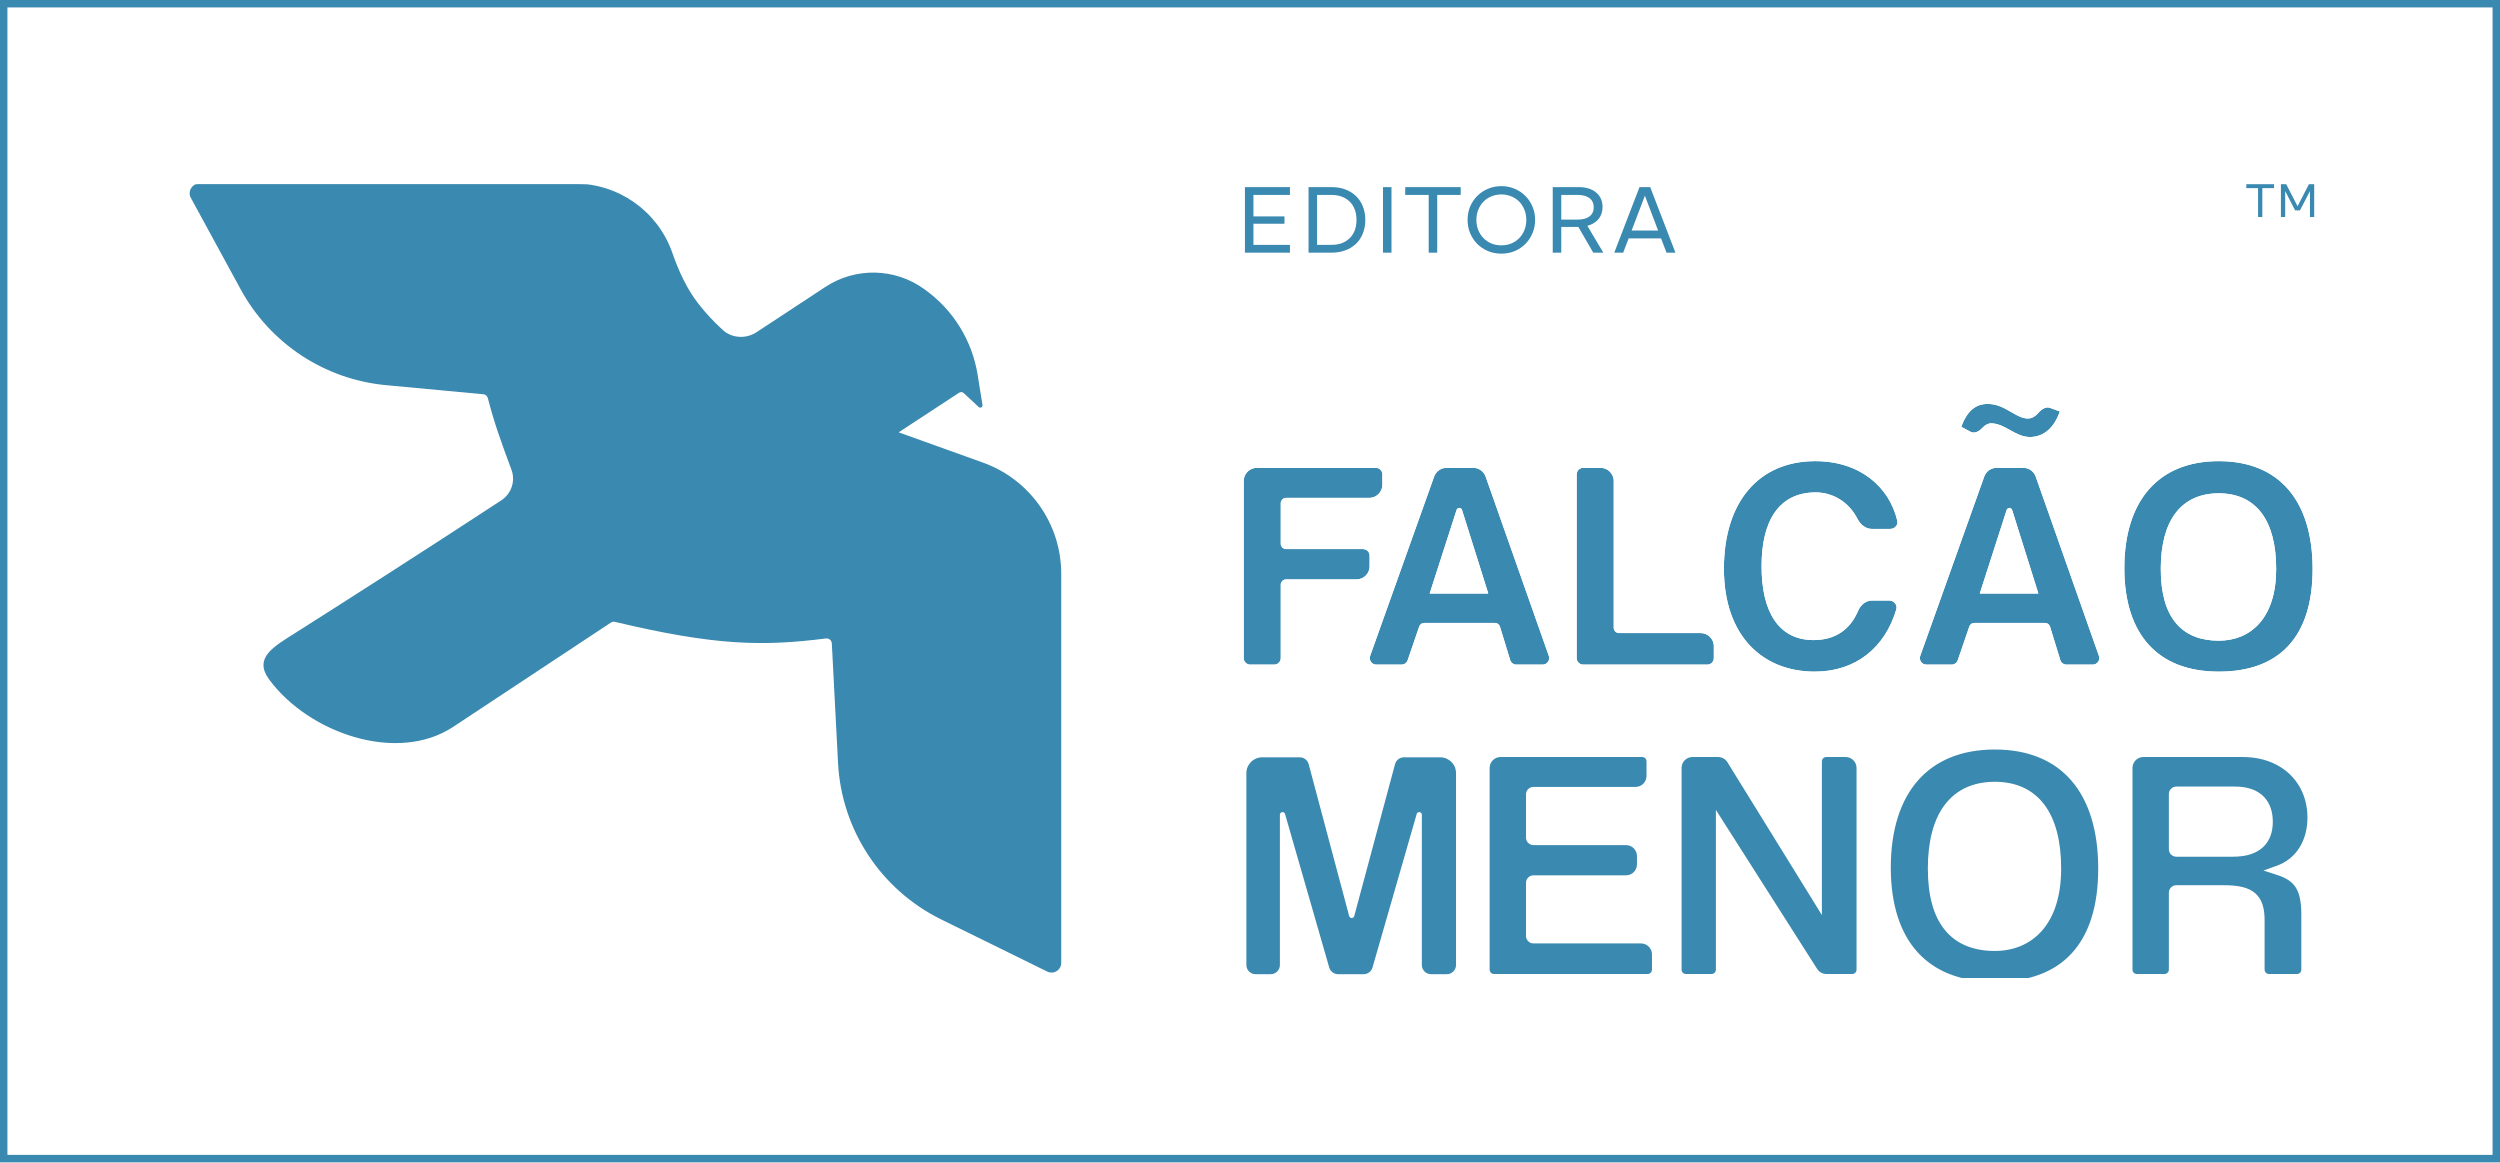
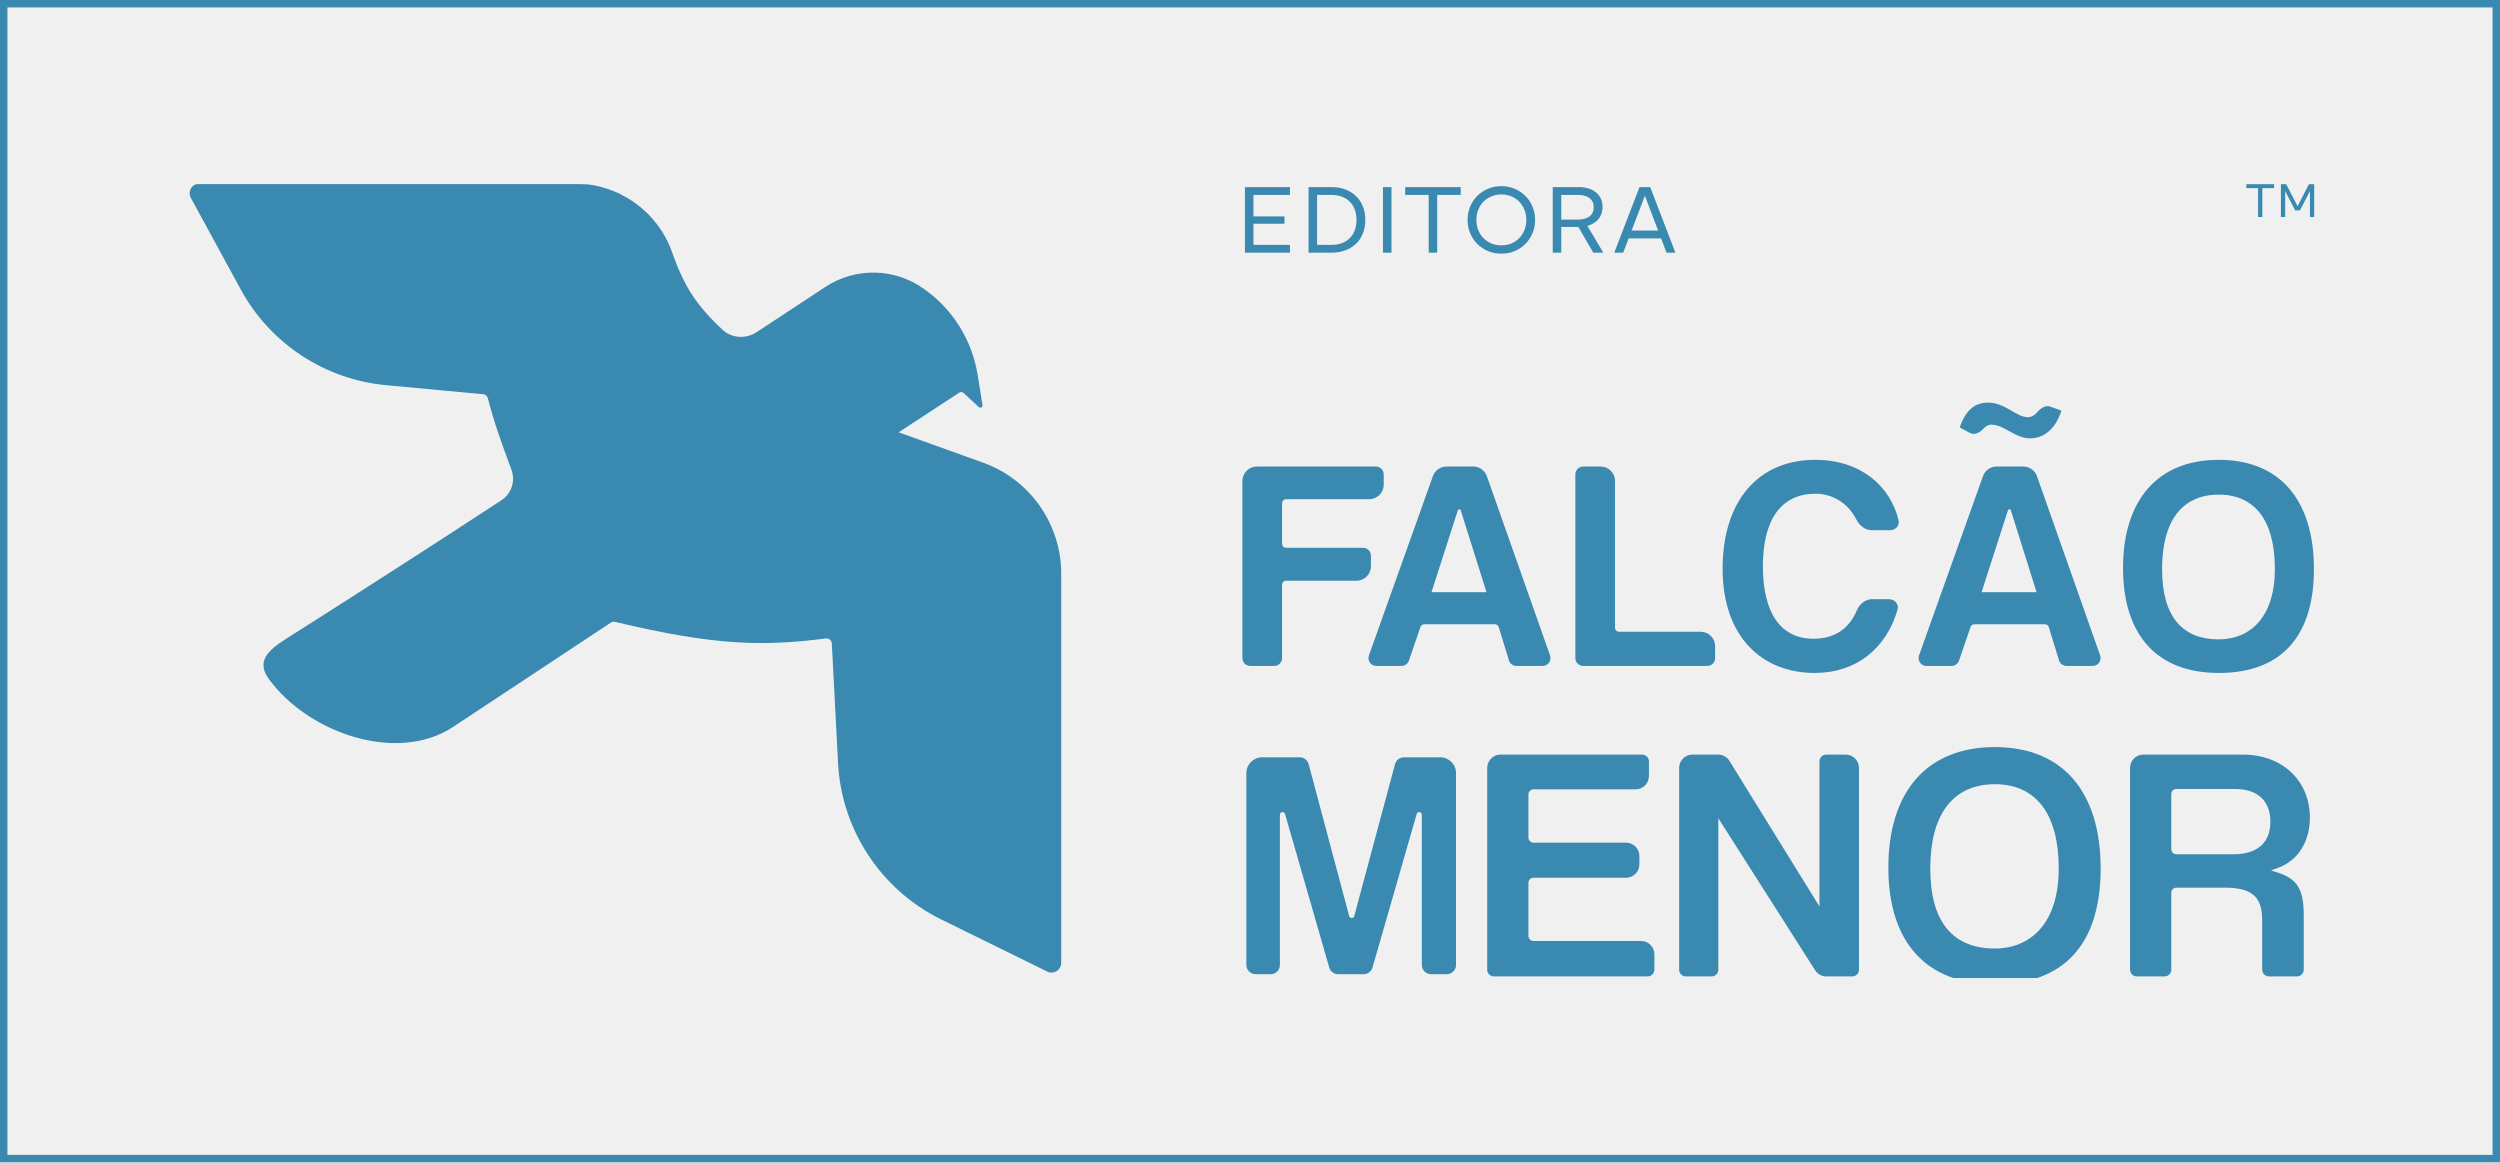
<svg xmlns="http://www.w3.org/2000/svg" width="1682" height="782" viewBox="0 0 1682 782" fill="none">
-   <rect x="2.5" y="2.5" width="1677" height="777" fill="white" />
+   <rect x="2.5" y="2.5" width="1677" height="777" fill=" " />
  <rect x="2.5" y="2.5" width="1677" height="777" stroke="#3A89B0" stroke-width="5" />
  <g clip-path="url(#clip0_2010_3)">
-     <rect width="1434" height="534" transform="translate(124 124)" fill="white" />
+     <rect width="1434" height="534" transform="translate(124 124)" fill=" " />
    <path d="M128.832 132.87C126.654 128.872 129.548 124 134.101 124H386.723C415.958 124 442.019 142.423 451.771 169.983L452.131 171C456.362 182.959 461.664 194.624 469.466 204.625C474.374 210.915 479.434 216.368 485.824 222.272C492.287 228.244 502.025 228.696 509.378 223.86L555.642 193.436C575.731 180.226 601.888 180.779 621.4 194.828L622.184 195.392C640.951 208.905 653.566 229.333 657.243 252.165L660.538 272.631C660.689 273.57 659.567 274.17 658.87 273.522L648.721 264.098C647.71 263.159 646.189 263.031 645.036 263.787L603.5 291L661.199 311.719C692.574 322.986 713.5 352.734 713.5 386.071V647.863C713.5 652.306 708.839 655.208 704.852 653.247L633.442 618.13C593.104 598.293 566.661 558.18 564.329 513.29L560.149 432.831C560.028 430.498 557.94 428.767 555.622 429.061C513.256 434.437 481.258 433.961 413.888 417.91C412.81 417.653 411.65 417.847 410.726 418.459L304.622 488.612C267.277 513.304 208.109 492.909 181.52 456.89C171.072 442.736 184.32 435.547 199.176 426.125C229.998 406.579 282.863 372.854 337.575 337.038C344.563 332.463 347.47 323.665 344.572 315.831C337.631 297.069 333.288 285.395 328.703 267.744C328.277 266.104 326.872 264.895 325.185 264.737L259.773 258.636C218.66 254.8 182.152 230.751 162.399 194.49L128.832 132.87Z" fill="#3A89B0" stroke="#3A89B0" />
-     <path d="M1342.13 502.636C1365.18 502.636 1382.89 510.247 1394.87 524.12C1406.88 538.029 1413.31 558.444 1413.31 584.38C1413.31 610.316 1406.88 629.727 1394.91 642.646C1382.96 655.544 1365.24 662.22 1342.13 662.22C1319.04 662.22 1301.21 655.157 1289.13 641.964C1277.03 628.749 1270.49 609.155 1270.49 583.691C1270.49 558.111 1277.03 537.869 1289.15 524.043C1301.25 510.248 1319.08 502.636 1342.13 502.636ZM1009.56 507.689H1104.85C1107.37 507.689 1109.41 509.728 1109.41 512.243V522.087C1109.41 527.044 1105.39 531.062 1100.43 531.062H1031.73C1029.85 531.062 1028.32 532.587 1028.32 534.467V563.547C1028.32 565.427 1029.85 566.951 1031.73 566.951H1094C1098.96 566.951 1102.98 570.97 1102.98 575.928V581.578C1102.98 586.535 1098.96 590.554 1094 590.554H1031.73C1029.85 590.554 1028.32 592.079 1028.32 593.959V629.7C1028.32 631.58 1029.85 633.104 1031.73 633.104H1104.11C1109.06 633.105 1113.08 637.123 1113.08 642.08V652.383C1113.08 654.898 1111.04 656.937 1108.53 656.937H1005.14C1002.63 656.937 1000.59 654.898 1000.59 652.383V516.665C1000.59 511.708 1004.61 507.689 1009.56 507.689ZM1138.7 507.689H1155.94C1159.05 507.689 1161.94 509.3 1163.58 511.945L1221.11 604.995L1224.13 609.892V512.243C1224.14 509.728 1226.17 507.69 1228.69 507.689H1241.75C1246.7 507.689 1250.72 511.708 1250.72 516.665V652.383C1250.72 654.898 1248.68 656.936 1246.17 656.937H1228.78C1225.71 656.937 1222.86 655.37 1221.21 652.782L1159.1 555.249L1156.09 550.513V652.383C1156.09 654.898 1154.05 656.937 1151.53 656.937H1134.28C1131.77 656.937 1129.73 654.898 1129.73 652.383V516.665C1129.73 511.708 1133.75 507.69 1138.7 507.689ZM1442.08 507.689H1508.87C1522.63 507.689 1533.92 512.269 1541.76 519.809C1549.6 527.347 1554.09 537.937 1554.09 550.155C1554.09 565.922 1546.36 578.986 1532.44 583.989L1527.92 585.613L1532.49 587.086C1539.06 589.202 1543.31 592.013 1545.99 596.251C1548.7 600.542 1549.96 606.543 1549.96 615.39V652.383C1549.96 654.898 1547.92 656.936 1545.41 656.937H1526.55C1524.03 656.937 1521.99 654.898 1521.99 652.383V619.295C1521.99 611.809 1520.6 606.09 1516.39 602.339C1512.24 598.641 1505.73 597.215 1496.47 597.215H1464.24C1462.36 597.215 1460.84 598.74 1460.84 600.62V652.383C1460.84 654.898 1458.8 656.936 1456.28 656.937H1437.65C1435.14 656.936 1433.1 654.898 1433.1 652.383V516.665C1433.1 511.708 1437.12 507.689 1442.08 507.689ZM1342.13 527.617C1328.27 527.617 1317.3 532.56 1309.85 542.3C1302.46 551.97 1298.69 566.159 1298.69 584.38C1298.69 602.606 1302.57 616.085 1310.07 625.025C1317.61 634.019 1328.58 638.158 1342.13 638.158C1354.01 638.158 1364.83 633.986 1372.65 625.052C1380.45 616.139 1385.11 602.675 1385.11 584.38C1385.11 566.164 1381.4 551.976 1374.1 542.307C1366.74 532.564 1355.88 527.617 1342.13 527.617ZM1464.24 530.833C1462.36 530.833 1460.84 532.357 1460.84 534.237V571.356C1460.84 573.237 1462.36 574.761 1464.24 574.761H1502.44C1511.19 574.761 1517.52 572.572 1521.66 568.591C1525.81 564.6 1527.51 559.059 1527.51 552.912C1527.51 546.66 1525.82 541.076 1521.83 537.059C1517.85 533.037 1511.8 530.833 1503.59 530.833H1464.24Z" fill="#3A89B0" stroke="white" stroke-width="3.272" />
+     <path d="M1342.13 502.636C1365.18 502.636 1382.89 510.247 1394.87 524.12C1406.88 538.029 1413.31 558.444 1413.31 584.38C1413.31 610.316 1406.88 629.727 1394.91 642.646C1382.96 655.544 1365.24 662.22 1342.13 662.22C1319.04 662.22 1301.21 655.157 1289.13 641.964C1277.03 628.749 1270.49 609.155 1270.49 583.691C1270.49 558.111 1277.03 537.869 1289.15 524.043C1301.25 510.248 1319.08 502.636 1342.13 502.636ZM1009.56 507.689H1104.85C1107.37 507.689 1109.41 509.728 1109.41 512.243V522.087C1109.41 527.044 1105.39 531.062 1100.43 531.062H1031.73C1029.85 531.062 1028.32 532.587 1028.32 534.467V563.547C1028.32 565.427 1029.85 566.951 1031.73 566.951H1094C1098.96 566.951 1102.98 570.97 1102.98 575.928V581.578C1102.98 586.535 1098.96 590.554 1094 590.554H1031.73C1029.85 590.554 1028.32 592.079 1028.32 593.959V629.7C1028.32 631.58 1029.85 633.104 1031.73 633.104H1104.11C1109.06 633.105 1113.08 637.123 1113.08 642.08V652.383C1113.08 654.898 1111.04 656.937 1108.53 656.937H1005.14C1002.63 656.937 1000.59 654.898 1000.59 652.383V516.665C1000.59 511.708 1004.61 507.689 1009.56 507.689ZM1138.7 507.689H1155.94C1159.05 507.689 1161.94 509.3 1163.58 511.945L1221.11 604.995L1224.13 609.892V512.243C1224.14 509.728 1226.17 507.69 1228.69 507.689H1241.75C1246.7 507.689 1250.72 511.708 1250.72 516.665V652.383C1250.72 654.898 1248.68 656.936 1246.17 656.937H1228.78C1225.71 656.937 1222.86 655.37 1221.21 652.782L1159.1 555.249L1156.09 550.513V652.383C1156.09 654.898 1154.05 656.937 1151.53 656.937H1134.28C1131.77 656.937 1129.73 654.898 1129.73 652.383V516.665C1129.73 511.708 1133.75 507.69 1138.7 507.689ZM1442.08 507.689H1508.87C1522.63 507.689 1533.92 512.269 1541.76 519.809C1549.6 527.347 1554.09 537.937 1554.09 550.155C1554.09 565.922 1546.36 578.986 1532.44 583.989L1527.92 585.613L1532.49 587.086C1539.06 589.202 1543.31 592.013 1545.99 596.251C1548.7 600.542 1549.96 606.543 1549.96 615.39V652.383C1549.96 654.898 1547.92 656.936 1545.41 656.937H1526.55C1524.03 656.937 1521.99 654.898 1521.99 652.383V619.295C1521.99 611.809 1520.6 606.09 1516.39 602.339C1512.24 598.641 1505.73 597.215 1496.47 597.215H1464.24C1462.36 597.215 1460.84 598.74 1460.84 600.62V652.383C1460.84 654.898 1458.8 656.936 1456.28 656.937H1437.65C1435.14 656.936 1433.1 654.898 1433.1 652.383V516.665C1433.1 511.708 1437.12 507.689 1442.08 507.689ZM1342.13 527.617C1328.27 527.617 1317.3 532.56 1309.85 542.3C1302.46 551.97 1298.69 566.159 1298.69 584.38C1298.69 602.606 1302.57 616.085 1310.07 625.025C1317.61 634.019 1328.58 638.158 1342.13 638.158C1354.01 638.158 1364.83 633.986 1372.65 625.052C1380.45 616.139 1385.11 602.675 1385.11 584.38C1385.11 566.164 1381.4 551.976 1374.1 542.307C1366.74 532.564 1355.88 527.617 1342.13 527.617ZM1464.24 530.833C1462.36 530.833 1460.84 532.357 1460.84 534.237V571.356C1460.84 573.237 1462.36 574.761 1464.24 574.761H1502.44C1511.19 574.761 1517.52 572.572 1521.66 568.591C1525.81 564.6 1527.51 559.059 1527.51 552.912C1527.51 546.66 1525.82 541.076 1521.83 537.059C1517.85 533.037 1511.8 530.833 1503.59 530.833H1464.24Z" fill="#3A89B0" stroke=" " stroke-width="3.272" />
    <path d="M874.483 509.521C877.288 509.521 879.742 511.406 880.464 514.116L907.719 616.328C908.186 618.077 910.667 618.079 911.136 616.33L938.584 514.106C939.31 511.401 941.762 509.521 944.563 509.521H968.998C974.859 509.521 979.61 514.272 979.61 520.133V649.244C979.61 652.663 976.838 655.434 973.42 655.434H962.808C959.389 655.434 956.617 652.663 956.617 649.244V548.148C956.617 546.099 953.716 545.689 953.149 547.658L923.418 650.956C922.655 653.608 920.228 655.434 917.469 655.434H900.259C897.5 655.434 895.073 653.608 894.31 650.956L864.579 547.658C864.012 545.689 861.11 546.099 861.11 548.148V649.244C861.11 652.663 858.339 655.434 854.92 655.434H844.75C841.332 655.434 838.56 652.663 838.56 649.244V520.133C838.56 514.272 843.311 509.521 849.172 509.521H874.483Z" fill="#3A89B0" />
    <path d="M1221.35 309.374C1251.7 309.374 1271.85 326.872 1277.36 350.144C1278.17 353.569 1275.39 356.74 1271.7 356.74H1259.29C1254.87 356.74 1251.05 353.638 1248.94 349.5C1243.36 338.549 1232.96 332.173 1221.55 332.173C1209.52 332.173 1200.58 336.849 1194.69 345.376C1188.84 353.851 1186.07 366.034 1186.07 380.964C1186.07 396.097 1188.84 408.276 1194.51 416.697C1200.21 425.17 1208.79 429.756 1220.12 429.756C1227.22 429.756 1233.23 428.066 1238.12 424.807C1243.01 421.548 1246.73 416.758 1249.29 410.655C1251.11 406.333 1254.98 403.141 1259.49 403.141H1270.98C1274.89 403.141 1277.73 406.668 1276.67 410.276C1269 436.174 1249.14 452.759 1220.94 452.759C1203.33 452.759 1187.86 446.744 1176.79 435.021C1165.72 423.294 1158.97 405.769 1158.97 382.602C1158.97 359.718 1165.02 341.415 1175.8 328.848C1186.57 316.296 1202.12 309.374 1221.35 309.374ZM1492.79 309.374C1513.47 309.374 1529.43 316.207 1540.23 328.722C1551.05 341.255 1556.81 359.602 1556.81 382.807C1556.81 406.011 1551.05 423.473 1540.25 435.129C1529.46 446.774 1513.5 452.759 1492.79 452.759C1472.09 452.759 1456.03 446.424 1445.13 434.519C1434.21 422.601 1428.37 404.98 1428.37 382.192C1428.37 359.301 1434.22 341.108 1445.14 328.649C1456.05 316.208 1472.11 309.374 1492.79 309.374ZM845.612 313.878H925.647C928.578 313.878 930.953 316.253 930.953 319.184V326.13C930.953 331.502 926.598 335.857 921.226 335.857H865.227C863.761 335.857 862.573 337.046 862.573 338.511V365.888C862.573 367.353 863.761 368.541 865.227 368.541H917.049C919.979 368.541 922.354 370.916 922.354 373.847V380.998C922.354 386.37 917.999 390.726 912.627 390.726H865.227C863.761 390.726 862.573 391.914 862.573 393.379V442.744C862.573 445.674 860.198 448.051 857.268 448.051H841.19C838.26 448.051 835.885 445.675 835.885 442.744V323.605C835.885 318.233 840.24 313.878 845.612 313.878ZM973.222 313.878H991.191C995.317 313.878 998.994 316.481 1000.37 320.372L1042.87 440.98C1044.09 444.432 1041.52 448.051 1037.87 448.051H1020.27C1017.94 448.051 1015.88 446.529 1015.2 444.3L1008.33 421.878C1007.98 420.763 1006.95 420.002 1005.79 420.002H958.201C957.068 420.002 956.059 420.722 955.691 421.794L947.914 444.466C947.178 446.61 945.161 448.051 942.895 448.051H926.002C922.334 448.05 919.772 444.416 921.005 440.961L964.06 320.335C965.442 316.463 969.11 313.878 973.222 313.878ZM1065.2 313.878H1076.86C1082.23 313.878 1086.59 318.233 1086.59 323.605V422.394C1086.59 423.859 1087.77 425.047 1089.24 425.047H1144.21C1149.59 425.047 1153.94 429.402 1153.94 434.774V442.744C1153.94 445.675 1151.57 448.051 1148.64 448.051H1065.2C1062.27 448.051 1059.9 445.674 1059.9 442.744V319.184C1059.9 316.253 1062.27 313.878 1065.2 313.878ZM1343.33 313.878H1361.3C1365.42 313.878 1369.1 316.481 1370.47 320.372L1412.98 440.98C1414.19 444.432 1411.63 448.051 1407.97 448.051H1390.38C1388.05 448.051 1385.99 446.529 1385.31 444.3L1378.43 421.878C1378.09 420.764 1377.06 420.002 1375.9 420.002H1328.31C1327.17 420.002 1326.17 420.722 1325.8 421.794L1318.02 444.466C1317.28 446.61 1315.27 448.051 1313 448.051H1296.11C1292.44 448.051 1289.88 444.416 1291.11 440.961L1334.17 320.335C1335.55 316.463 1339.22 313.878 1343.33 313.878ZM1492.79 332.787C1480.58 332.787 1470.99 337.13 1464.47 345.648C1457.99 354.128 1454.65 366.633 1454.65 382.807C1454.65 398.984 1458.09 410.841 1464.65 418.665C1471.24 426.517 1480.83 430.165 1492.79 430.165C1503.24 430.165 1512.71 426.5 1519.56 418.68C1526.39 410.871 1530.53 399.021 1530.53 382.807C1530.53 366.635 1527.23 354.132 1520.83 345.652C1514.39 337.133 1504.9 332.787 1492.79 332.787ZM981.812 342.614C981.368 342.614 980.973 342.901 980.837 343.324L963.467 397.276L963.095 398.432H1000.11L999.751 397.282L982.79 343.331C982.673 342.958 982.355 342.688 981.978 342.627L981.812 342.614ZM1351.92 342.614C1351.53 342.614 1351.18 342.834 1351.01 343.173L1350.94 343.324L1333.57 397.276L1333.2 398.432H1370.22L1369.86 397.282L1352.9 343.331L1352.83 343.178C1352.69 342.885 1352.41 342.68 1352.08 342.627L1351.92 342.614ZM1337.28 270.885C1343.28 270.885 1347.97 273.238 1352.22 275.681C1354.32 276.889 1356.37 278.15 1358.35 279.091C1360.35 280.039 1362.38 280.711 1364.51 280.711C1366.24 280.711 1368.58 279.737 1370.49 277.481C1371.68 276.07 1373.14 274.783 1374.7 274.007C1376.25 273.235 1377.83 272.991 1379.35 273.539L1386.17 275.994C1386.62 276.156 1386.84 276.632 1386.7 277.05C1384.42 283.683 1381.17 288.139 1377.53 290.937C1373.89 293.732 1369.8 294.912 1365.74 294.912C1360.78 294.912 1356.61 292.727 1352.45 290.417C1348.37 288.15 1344.21 285.699 1339.53 285.699C1338.28 285.699 1336.28 286.339 1334.34 288.504C1333.13 289.855 1331.61 290.962 1330.03 291.521C1328.46 292.075 1326.87 292.08 1325.44 291.312L1319.14 287.935C1318.76 287.73 1318.6 287.292 1318.73 286.911C1320.86 280.896 1323.61 276.901 1326.73 274.41C1329.85 271.929 1333.41 270.885 1337.28 270.885Z" fill="#3A89B0" />
-     <path d="M1221.35 309.374C1251.7 309.374 1271.85 326.872 1277.36 350.144C1278.17 353.569 1275.39 356.74 1271.7 356.74H1259.29C1254.87 356.74 1251.05 353.638 1248.94 349.5C1243.36 338.549 1232.96 332.173 1221.55 332.173C1209.52 332.173 1200.58 336.849 1194.69 345.376C1188.84 353.851 1186.07 366.034 1186.07 380.964C1186.07 396.097 1188.84 408.276 1194.51 416.697C1200.21 425.17 1208.79 429.756 1220.12 429.756C1227.22 429.756 1233.23 428.066 1238.12 424.807C1243.01 421.548 1246.73 416.758 1249.29 410.655C1251.11 406.333 1254.98 403.141 1259.49 403.141H1270.98C1274.89 403.141 1277.73 406.668 1276.67 410.276C1269 436.174 1249.14 452.759 1220.94 452.759C1203.33 452.759 1187.86 446.744 1176.79 435.021C1165.72 423.294 1158.97 405.769 1158.97 382.602C1158.97 359.718 1165.02 341.415 1175.8 328.848C1186.57 316.296 1202.12 309.374 1221.35 309.374ZM1492.79 309.374C1513.47 309.374 1529.43 316.207 1540.23 328.722C1551.05 341.255 1556.81 359.602 1556.81 382.807C1556.81 406.011 1551.05 423.473 1540.25 435.129C1529.46 446.774 1513.5 452.759 1492.79 452.759C1472.09 452.759 1456.03 446.424 1445.13 434.519C1434.21 422.601 1428.37 404.98 1428.37 382.192C1428.37 359.301 1434.22 341.108 1445.14 328.649C1456.05 316.208 1472.11 309.374 1492.79 309.374ZM845.612 313.878H925.647C928.578 313.878 930.953 316.253 930.953 319.184V326.13C930.953 331.502 926.598 335.857 921.226 335.857H865.227C863.761 335.857 862.573 337.046 862.573 338.511V365.888C862.573 367.353 863.761 368.541 865.227 368.541H917.049C919.979 368.541 922.354 370.916 922.354 373.847V380.998C922.354 386.37 917.999 390.726 912.627 390.726H865.227C863.761 390.726 862.573 391.914 862.573 393.379V442.744C862.573 445.674 860.198 448.051 857.268 448.051H841.19C838.26 448.051 835.885 445.675 835.885 442.744V323.605C835.885 318.233 840.24 313.878 845.612 313.878ZM973.222 313.878H991.191C995.317 313.878 998.994 316.481 1000.37 320.372L1042.87 440.98C1044.09 444.432 1041.52 448.051 1037.87 448.051H1020.27C1017.94 448.051 1015.88 446.529 1015.2 444.3L1008.33 421.878C1007.98 420.763 1006.95 420.002 1005.79 420.002H958.201C957.068 420.002 956.059 420.722 955.691 421.794L947.914 444.466C947.178 446.61 945.161 448.051 942.895 448.051H926.002C922.334 448.05 919.772 444.416 921.005 440.961L964.06 320.335C965.442 316.463 969.11 313.878 973.222 313.878ZM1065.2 313.878H1076.86C1082.23 313.878 1086.59 318.233 1086.59 323.605V422.394C1086.59 423.859 1087.77 425.047 1089.24 425.047H1144.21C1149.59 425.047 1153.94 429.402 1153.94 434.774V442.744C1153.94 445.675 1151.57 448.051 1148.64 448.051H1065.2C1062.27 448.051 1059.9 445.674 1059.9 442.744V319.184C1059.9 316.253 1062.27 313.878 1065.2 313.878ZM1343.33 313.878H1361.3C1365.42 313.878 1369.1 316.481 1370.47 320.372L1412.98 440.98C1414.19 444.432 1411.63 448.051 1407.97 448.051H1390.38C1388.05 448.051 1385.99 446.529 1385.31 444.3L1378.43 421.878C1378.09 420.764 1377.06 420.002 1375.9 420.002H1328.31C1327.17 420.002 1326.17 420.722 1325.8 421.794L1318.02 444.466C1317.28 446.61 1315.27 448.051 1313 448.051H1296.11C1292.44 448.051 1289.88 444.416 1291.11 440.961L1334.17 320.335C1335.55 316.463 1339.22 313.878 1343.33 313.878ZM1492.79 332.787C1480.58 332.787 1470.99 337.13 1464.47 345.648C1457.99 354.128 1454.65 366.633 1454.65 382.807C1454.65 398.984 1458.09 410.841 1464.65 418.665C1471.24 426.517 1480.83 430.165 1492.79 430.165C1503.24 430.165 1512.71 426.5 1519.56 418.68C1526.39 410.871 1530.53 399.021 1530.53 382.807C1530.53 366.635 1527.23 354.132 1520.83 345.652C1514.39 337.133 1504.9 332.787 1492.79 332.787ZM981.812 342.614C981.368 342.614 980.973 342.901 980.837 343.324L963.467 397.276L963.095 398.432H1000.11L999.751 397.282L982.79 343.331C982.673 342.958 982.355 342.688 981.978 342.627L981.812 342.614ZM1351.92 342.614C1351.53 342.614 1351.18 342.834 1351.01 343.173L1350.94 343.324L1333.57 397.276L1333.2 398.432H1370.22L1369.86 397.282L1352.9 343.331L1352.83 343.178C1352.69 342.885 1352.41 342.68 1352.08 342.627L1351.92 342.614ZM1337.28 270.885C1343.28 270.885 1347.97 273.238 1352.22 275.681C1354.32 276.889 1356.37 278.15 1358.35 279.091C1360.35 280.039 1362.38 280.711 1364.51 280.711C1366.24 280.711 1368.58 279.737 1370.49 277.481C1371.68 276.07 1373.14 274.783 1374.7 274.007C1376.25 273.235 1377.83 272.991 1379.35 273.539L1386.17 275.994C1386.62 276.156 1386.84 276.632 1386.7 277.05C1384.42 283.683 1381.17 288.139 1377.53 290.937C1373.89 293.732 1369.8 294.912 1365.74 294.912C1360.78 294.912 1356.61 292.727 1352.45 290.417C1348.37 288.15 1344.21 285.699 1339.53 285.699C1338.28 285.699 1336.28 286.339 1334.34 288.504C1333.13 289.855 1331.61 290.962 1330.03 291.521C1328.46 292.075 1326.87 292.08 1325.44 291.312L1319.14 287.935C1318.76 287.73 1318.6 287.292 1318.73 286.911C1320.86 280.896 1323.61 276.901 1326.73 274.41C1329.85 271.929 1333.41 270.885 1337.28 270.885Z" stroke="white" stroke-width="1.769" />
-     <path d="M1221.35 309.374C1251.7 309.374 1271.85 326.872 1277.36 350.144C1278.17 353.569 1275.39 356.74 1271.7 356.74H1259.29C1254.87 356.74 1251.05 353.638 1248.94 349.5C1243.36 338.549 1232.96 332.173 1221.55 332.173C1209.52 332.173 1200.58 336.849 1194.69 345.376C1188.84 353.851 1186.07 366.034 1186.07 380.964C1186.07 396.097 1188.84 408.276 1194.51 416.697C1200.21 425.17 1208.79 429.756 1220.12 429.756C1227.22 429.756 1233.23 428.066 1238.12 424.807C1243.01 421.548 1246.73 416.758 1249.29 410.655C1251.11 406.333 1254.98 403.141 1259.49 403.141H1270.98C1274.89 403.141 1277.73 406.668 1276.67 410.276C1269 436.174 1249.14 452.759 1220.94 452.759C1203.33 452.759 1187.86 446.744 1176.79 435.021C1165.72 423.294 1158.97 405.769 1158.97 382.602C1158.97 359.718 1165.02 341.415 1175.8 328.848C1186.57 316.296 1202.12 309.374 1221.35 309.374ZM1492.79 309.374C1513.47 309.374 1529.43 316.207 1540.23 328.722C1551.05 341.255 1556.81 359.602 1556.81 382.807C1556.81 406.011 1551.05 423.473 1540.25 435.129C1529.46 446.774 1513.5 452.759 1492.79 452.759C1472.09 452.759 1456.03 446.424 1445.13 434.519C1434.21 422.601 1428.37 404.98 1428.37 382.192C1428.37 359.301 1434.22 341.108 1445.14 328.649C1456.05 316.208 1472.11 309.374 1492.79 309.374ZM845.612 313.878H925.647C928.578 313.878 930.953 316.253 930.953 319.184V326.13C930.953 331.502 926.598 335.857 921.226 335.857H865.227C863.761 335.857 862.573 337.046 862.573 338.511V365.888C862.573 367.353 863.761 368.541 865.227 368.541H917.049C919.979 368.541 922.354 370.916 922.354 373.847V380.998C922.354 386.37 917.999 390.726 912.627 390.726H865.227C863.761 390.726 862.573 391.914 862.573 393.379V442.744C862.573 445.674 860.198 448.051 857.268 448.051H841.19C838.26 448.051 835.885 445.675 835.885 442.744V323.605C835.885 318.233 840.24 313.878 845.612 313.878ZM973.222 313.878H991.191C995.317 313.878 998.994 316.481 1000.37 320.372L1042.87 440.98C1044.09 444.432 1041.52 448.051 1037.87 448.051H1020.27C1017.94 448.051 1015.88 446.529 1015.2 444.3L1008.33 421.878C1007.98 420.763 1006.95 420.002 1005.79 420.002H958.201C957.068 420.002 956.059 420.722 955.691 421.794L947.914 444.466C947.178 446.61 945.161 448.051 942.895 448.051H926.002C922.334 448.05 919.772 444.416 921.005 440.961L964.06 320.335C965.442 316.463 969.11 313.878 973.222 313.878ZM1065.2 313.878H1076.86C1082.23 313.878 1086.59 318.233 1086.59 323.605V422.394C1086.59 423.859 1087.77 425.047 1089.24 425.047H1144.21C1149.59 425.047 1153.94 429.402 1153.94 434.774V442.744C1153.94 445.675 1151.57 448.051 1148.64 448.051H1065.2C1062.27 448.051 1059.9 445.674 1059.9 442.744V319.184C1059.9 316.253 1062.27 313.878 1065.2 313.878ZM1343.33 313.878H1361.3C1365.42 313.878 1369.1 316.481 1370.47 320.372L1412.98 440.98C1414.19 444.432 1411.63 448.051 1407.97 448.051H1390.38C1388.05 448.051 1385.99 446.529 1385.31 444.3L1378.43 421.878C1378.09 420.764 1377.06 420.002 1375.9 420.002H1328.31C1327.17 420.002 1326.17 420.722 1325.8 421.794L1318.02 444.466C1317.28 446.61 1315.27 448.051 1313 448.051H1296.11C1292.44 448.051 1289.88 444.416 1291.11 440.961L1334.17 320.335C1335.55 316.463 1339.22 313.878 1343.33 313.878ZM1492.79 332.787C1480.58 332.787 1470.99 337.13 1464.47 345.648C1457.99 354.128 1454.65 366.633 1454.65 382.807C1454.65 398.984 1458.09 410.841 1464.65 418.665C1471.24 426.517 1480.83 430.165 1492.79 430.165C1503.24 430.165 1512.71 426.5 1519.56 418.68C1526.39 410.871 1530.53 399.021 1530.53 382.807C1530.53 366.635 1527.23 354.132 1520.83 345.652C1514.39 337.133 1504.9 332.787 1492.79 332.787ZM981.812 342.614C981.368 342.614 980.973 342.901 980.837 343.324L963.467 397.276L963.095 398.432H1000.11L999.751 397.282L982.79 343.331C982.673 342.958 982.355 342.688 981.978 342.627L981.812 342.614ZM1351.92 342.614C1351.53 342.614 1351.18 342.834 1351.01 343.173L1350.94 343.324L1333.57 397.276L1333.2 398.432H1370.22L1369.86 397.282L1352.9 343.331L1352.83 343.178C1352.69 342.885 1352.41 342.68 1352.08 342.627L1351.92 342.614ZM1337.28 270.885C1343.28 270.885 1347.97 273.238 1352.22 275.681C1354.32 276.889 1356.37 278.15 1358.35 279.091C1360.35 280.039 1362.38 280.711 1364.51 280.711C1366.24 280.711 1368.58 279.737 1370.49 277.481C1371.68 276.07 1373.14 274.783 1374.7 274.007C1376.25 273.235 1377.83 272.991 1379.35 273.539L1386.17 275.994C1386.62 276.156 1386.84 276.632 1386.7 277.05C1384.42 283.683 1381.17 288.139 1377.53 290.937C1373.89 293.732 1369.8 294.912 1365.74 294.912C1360.78 294.912 1356.61 292.727 1352.45 290.417C1348.37 288.15 1344.21 285.699 1339.53 285.699C1338.28 285.699 1336.28 286.339 1334.34 288.504C1333.13 289.855 1331.61 290.962 1330.03 291.521C1328.46 292.075 1326.87 292.08 1325.44 291.312L1319.14 287.935C1318.76 287.73 1318.6 287.292 1318.73 286.911C1320.86 280.896 1323.61 276.901 1326.73 274.41C1329.85 271.929 1333.41 270.885 1337.28 270.885Z" stroke="white" stroke-width="1.769" />
+     <path d="M1221.35 309.374C1251.7 309.374 1271.85 326.872 1277.36 350.144C1278.17 353.569 1275.39 356.74 1271.7 356.74H1259.29C1254.87 356.74 1251.05 353.638 1248.94 349.5C1243.36 338.549 1232.96 332.173 1221.55 332.173C1209.52 332.173 1200.58 336.849 1194.69 345.376C1188.84 353.851 1186.07 366.034 1186.07 380.964C1186.07 396.097 1188.84 408.276 1194.51 416.697C1200.21 425.17 1208.79 429.756 1220.12 429.756C1227.22 429.756 1233.23 428.066 1238.12 424.807C1243.01 421.548 1246.73 416.758 1249.29 410.655C1251.11 406.333 1254.98 403.141 1259.49 403.141H1270.98C1274.89 403.141 1277.73 406.668 1276.67 410.276C1269 436.174 1249.14 452.759 1220.94 452.759C1203.33 452.759 1187.86 446.744 1176.79 435.021C1165.72 423.294 1158.97 405.769 1158.97 382.602C1158.97 359.718 1165.02 341.415 1175.8 328.848C1186.57 316.296 1202.12 309.374 1221.35 309.374ZM1492.79 309.374C1513.47 309.374 1529.43 316.207 1540.23 328.722C1551.05 341.255 1556.81 359.602 1556.81 382.807C1556.81 406.011 1551.05 423.473 1540.25 435.129C1529.46 446.774 1513.5 452.759 1492.79 452.759C1472.09 452.759 1456.03 446.424 1445.13 434.519C1434.21 422.601 1428.37 404.98 1428.37 382.192C1428.37 359.301 1434.22 341.108 1445.14 328.649C1456.05 316.208 1472.11 309.374 1492.79 309.374ZM845.612 313.878H925.647C928.578 313.878 930.953 316.253 930.953 319.184V326.13C930.953 331.502 926.598 335.857 921.226 335.857H865.227C863.761 335.857 862.573 337.046 862.573 338.511V365.888C862.573 367.353 863.761 368.541 865.227 368.541H917.049C919.979 368.541 922.354 370.916 922.354 373.847V380.998C922.354 386.37 917.999 390.726 912.627 390.726H865.227C863.761 390.726 862.573 391.914 862.573 393.379V442.744C862.573 445.674 860.198 448.051 857.268 448.051H841.19C838.26 448.051 835.885 445.675 835.885 442.744V323.605C835.885 318.233 840.24 313.878 845.612 313.878ZM973.222 313.878H991.191C995.317 313.878 998.994 316.481 1000.37 320.372L1042.87 440.98C1044.09 444.432 1041.52 448.051 1037.87 448.051H1020.27C1017.94 448.051 1015.88 446.529 1015.2 444.3L1008.33 421.878C1007.98 420.763 1006.95 420.002 1005.79 420.002H958.201C957.068 420.002 956.059 420.722 955.691 421.794L947.914 444.466C947.178 446.61 945.161 448.051 942.895 448.051H926.002C922.334 448.05 919.772 444.416 921.005 440.961L964.06 320.335C965.442 316.463 969.11 313.878 973.222 313.878ZM1065.2 313.878H1076.86C1082.23 313.878 1086.59 318.233 1086.59 323.605V422.394C1086.59 423.859 1087.77 425.047 1089.24 425.047H1144.21C1149.59 425.047 1153.94 429.402 1153.94 434.774V442.744C1153.94 445.675 1151.57 448.051 1148.64 448.051H1065.2C1062.27 448.051 1059.9 445.674 1059.9 442.744V319.184C1059.9 316.253 1062.27 313.878 1065.2 313.878ZM1343.33 313.878H1361.3C1365.42 313.878 1369.1 316.481 1370.47 320.372L1412.98 440.98C1414.19 444.432 1411.63 448.051 1407.97 448.051H1390.38C1388.05 448.051 1385.99 446.529 1385.31 444.3L1378.43 421.878C1378.09 420.764 1377.06 420.002 1375.9 420.002H1328.31C1327.17 420.002 1326.17 420.722 1325.8 421.794L1318.02 444.466C1317.28 446.61 1315.27 448.051 1313 448.051H1296.11C1292.44 448.051 1289.88 444.416 1291.11 440.961L1334.17 320.335C1335.55 316.463 1339.22 313.878 1343.33 313.878ZM1492.79 332.787C1480.58 332.787 1470.99 337.13 1464.47 345.648C1457.99 354.128 1454.65 366.633 1454.65 382.807C1454.65 398.984 1458.09 410.841 1464.65 418.665C1471.24 426.517 1480.83 430.165 1492.79 430.165C1503.24 430.165 1512.71 426.5 1519.56 418.68C1526.39 410.871 1530.53 399.021 1530.53 382.807C1530.53 366.635 1527.23 354.132 1520.83 345.652C1514.39 337.133 1504.9 332.787 1492.79 332.787ZM981.812 342.614C981.368 342.614 980.973 342.901 980.837 343.324L963.467 397.276L963.095 398.432H1000.11L999.751 397.282L982.79 343.331C982.673 342.958 982.355 342.688 981.978 342.627L981.812 342.614ZM1351.92 342.614C1351.53 342.614 1351.18 342.834 1351.01 343.173L1350.94 343.324L1333.57 397.276L1333.2 398.432H1370.22L1369.86 397.282L1352.9 343.331L1352.83 343.178C1352.69 342.885 1352.41 342.68 1352.08 342.627L1351.92 342.614ZM1337.28 270.885C1343.28 270.885 1347.97 273.238 1352.22 275.681C1354.32 276.889 1356.37 278.15 1358.35 279.091C1360.35 280.039 1362.38 280.711 1364.51 280.711C1366.24 280.711 1368.58 279.737 1370.49 277.481C1371.68 276.07 1373.14 274.783 1374.7 274.007C1376.25 273.235 1377.83 272.991 1379.35 273.539L1386.17 275.994C1386.62 276.156 1386.84 276.632 1386.7 277.05C1384.42 283.683 1381.17 288.139 1377.53 290.937C1373.89 293.732 1369.8 294.912 1365.74 294.912C1360.78 294.912 1356.61 292.727 1352.45 290.417C1348.37 288.15 1344.21 285.699 1339.53 285.699C1338.28 285.699 1336.28 286.339 1334.34 288.504C1333.13 289.855 1331.61 290.962 1330.03 291.521C1328.46 292.075 1326.87 292.08 1325.44 291.312L1319.14 287.935C1318.76 287.73 1318.6 287.292 1318.73 286.911C1320.86 280.896 1323.61 276.901 1326.73 274.41C1329.85 271.929 1333.41 270.885 1337.28 270.885Z" stroke=" " stroke-width="1.769" />
+     <path d="M1221.35 309.374C1251.7 309.374 1271.85 326.872 1277.36 350.144C1278.17 353.569 1275.39 356.74 1271.7 356.74H1259.29C1254.87 356.74 1251.05 353.638 1248.94 349.5C1243.36 338.549 1232.96 332.173 1221.55 332.173C1209.52 332.173 1200.58 336.849 1194.69 345.376C1188.84 353.851 1186.07 366.034 1186.07 380.964C1186.07 396.097 1188.84 408.276 1194.51 416.697C1200.21 425.17 1208.79 429.756 1220.12 429.756C1227.22 429.756 1233.23 428.066 1238.12 424.807C1243.01 421.548 1246.73 416.758 1249.29 410.655C1251.11 406.333 1254.98 403.141 1259.49 403.141H1270.98C1274.89 403.141 1277.73 406.668 1276.67 410.276C1269 436.174 1249.14 452.759 1220.94 452.759C1203.33 452.759 1187.86 446.744 1176.79 435.021C1165.72 423.294 1158.97 405.769 1158.97 382.602C1158.97 359.718 1165.02 341.415 1175.8 328.848C1186.57 316.296 1202.12 309.374 1221.35 309.374ZM1492.79 309.374C1513.47 309.374 1529.43 316.207 1540.23 328.722C1551.05 341.255 1556.81 359.602 1556.81 382.807C1556.81 406.011 1551.05 423.473 1540.25 435.129C1529.46 446.774 1513.5 452.759 1492.79 452.759C1472.09 452.759 1456.03 446.424 1445.13 434.519C1434.21 422.601 1428.37 404.98 1428.37 382.192C1428.37 359.301 1434.22 341.108 1445.14 328.649C1456.05 316.208 1472.11 309.374 1492.79 309.374ZM845.612 313.878H925.647C928.578 313.878 930.953 316.253 930.953 319.184V326.13C930.953 331.502 926.598 335.857 921.226 335.857H865.227C863.761 335.857 862.573 337.046 862.573 338.511V365.888C862.573 367.353 863.761 368.541 865.227 368.541H917.049C919.979 368.541 922.354 370.916 922.354 373.847V380.998C922.354 386.37 917.999 390.726 912.627 390.726H865.227C863.761 390.726 862.573 391.914 862.573 393.379V442.744C862.573 445.674 860.198 448.051 857.268 448.051H841.19C838.26 448.051 835.885 445.675 835.885 442.744V323.605C835.885 318.233 840.24 313.878 845.612 313.878ZM973.222 313.878H991.191C995.317 313.878 998.994 316.481 1000.37 320.372L1042.87 440.98C1044.09 444.432 1041.52 448.051 1037.87 448.051H1020.27C1017.94 448.051 1015.88 446.529 1015.2 444.3L1008.33 421.878C1007.98 420.763 1006.95 420.002 1005.79 420.002H958.201C957.068 420.002 956.059 420.722 955.691 421.794L947.914 444.466C947.178 446.61 945.161 448.051 942.895 448.051H926.002C922.334 448.05 919.772 444.416 921.005 440.961L964.06 320.335C965.442 316.463 969.11 313.878 973.222 313.878ZM1065.2 313.878H1076.86C1082.23 313.878 1086.59 318.233 1086.59 323.605V422.394C1086.59 423.859 1087.77 425.047 1089.24 425.047H1144.21C1149.59 425.047 1153.94 429.402 1153.94 434.774V442.744C1153.94 445.675 1151.57 448.051 1148.64 448.051H1065.2C1062.27 448.051 1059.9 445.674 1059.9 442.744V319.184C1059.9 316.253 1062.27 313.878 1065.2 313.878ZM1343.33 313.878H1361.3C1365.42 313.878 1369.1 316.481 1370.47 320.372L1412.98 440.98C1414.19 444.432 1411.63 448.051 1407.97 448.051H1390.38C1388.05 448.051 1385.99 446.529 1385.31 444.3L1378.43 421.878C1378.09 420.764 1377.06 420.002 1375.9 420.002H1328.31C1327.17 420.002 1326.17 420.722 1325.8 421.794L1318.02 444.466C1317.28 446.61 1315.27 448.051 1313 448.051H1296.11C1292.44 448.051 1289.88 444.416 1291.11 440.961L1334.17 320.335C1335.55 316.463 1339.22 313.878 1343.33 313.878ZM1492.79 332.787C1480.58 332.787 1470.99 337.13 1464.47 345.648C1457.99 354.128 1454.65 366.633 1454.65 382.807C1454.65 398.984 1458.09 410.841 1464.65 418.665C1471.24 426.517 1480.83 430.165 1492.79 430.165C1503.24 430.165 1512.71 426.5 1519.56 418.68C1526.39 410.871 1530.53 399.021 1530.53 382.807C1530.53 366.635 1527.23 354.132 1520.83 345.652C1514.39 337.133 1504.9 332.787 1492.79 332.787ZM981.812 342.614C981.368 342.614 980.973 342.901 980.837 343.324L963.467 397.276L963.095 398.432H1000.11L999.751 397.282L982.79 343.331C982.673 342.958 982.355 342.688 981.978 342.627L981.812 342.614ZM1351.92 342.614C1351.53 342.614 1351.18 342.834 1351.01 343.173L1350.94 343.324L1333.57 397.276L1333.2 398.432H1370.22L1369.86 397.282L1352.9 343.331L1352.83 343.178C1352.69 342.885 1352.41 342.68 1352.08 342.627L1351.92 342.614ZM1337.28 270.885C1343.28 270.885 1347.97 273.238 1352.22 275.681C1354.32 276.889 1356.37 278.15 1358.35 279.091C1360.35 280.039 1362.38 280.711 1364.51 280.711C1366.24 280.711 1368.58 279.737 1370.49 277.481C1371.68 276.07 1373.14 274.783 1374.7 274.007C1376.25 273.235 1377.83 272.991 1379.35 273.539L1386.17 275.994C1386.62 276.156 1386.84 276.632 1386.7 277.05C1384.42 283.683 1381.17 288.139 1377.53 290.937C1373.89 293.732 1369.8 294.912 1365.74 294.912C1360.78 294.912 1356.61 292.727 1352.45 290.417C1348.37 288.15 1344.21 285.699 1339.53 285.699C1338.28 285.699 1336.28 286.339 1334.34 288.504C1333.13 289.855 1331.61 290.962 1330.03 291.521C1328.46 292.075 1326.87 292.08 1325.44 291.312L1319.14 287.935C1318.76 287.73 1318.6 287.292 1318.73 286.911C1320.86 280.896 1323.61 276.901 1326.73 274.41C1329.85 271.929 1333.41 270.885 1337.28 270.885Z" stroke=" " stroke-width="1.769" />
    <path d="M837.585 125.882H867.874V131.15H843.313V145.571H864.187V150.509H843.313V164.732H867.874V170H837.585V125.882ZM880.393 170V125.882H895.867C899.291 125.882 902.386 126.409 905.152 127.463C907.961 128.516 910.354 130.009 912.329 131.94C914.348 133.872 915.885 136.198 916.938 138.92C918.036 141.598 918.585 144.605 918.585 147.941C918.585 151.277 918.036 154.306 916.938 157.028C915.885 159.75 914.348 162.076 912.329 164.008C910.354 165.896 907.961 167.366 905.152 168.42C902.386 169.473 899.291 170 895.867 170H880.393ZM886.122 164.732H895.867C898.413 164.732 900.718 164.359 902.781 163.613C904.844 162.823 906.6 161.703 908.049 160.255C909.542 158.806 910.683 157.05 911.473 154.987C912.263 152.88 912.658 150.531 912.658 147.941C912.658 145.351 912.263 143.025 911.473 140.961C910.683 138.854 909.542 137.076 908.049 135.628C906.6 134.179 904.844 133.082 902.781 132.335C900.718 131.545 898.413 131.15 895.867 131.15H886.122V164.732ZM930.468 125.882H936.197V170H930.468V125.882ZM961.226 131.15H945.422V125.882H982.758V131.15H966.954V170H961.226V131.15ZM987.392 147.941C987.392 144.737 987.963 141.752 989.104 138.986C990.29 136.22 991.892 133.828 993.911 131.809C995.974 129.745 998.389 128.143 1001.15 127.002C1003.92 125.817 1006.91 125.224 1010.11 125.224C1013.31 125.224 1016.3 125.817 1019.06 127.002C1021.83 128.143 1024.22 129.745 1026.24 131.809C1028.31 133.828 1029.91 136.22 1031.05 138.986C1032.23 141.752 1032.83 144.737 1032.83 147.941C1032.83 151.146 1032.23 154.131 1031.05 156.896C1029.91 159.662 1028.31 162.076 1026.24 164.14C1024.22 166.159 1021.83 167.761 1019.06 168.946C1016.3 170.088 1013.31 170.658 1010.11 170.658C1006.91 170.658 1003.92 170.088 1001.15 168.946C998.389 167.761 995.974 166.159 993.911 164.14C991.892 162.076 990.29 159.662 989.104 156.896C987.963 154.131 987.392 151.146 987.392 147.941ZM993.319 147.941C993.319 150.399 993.736 152.682 994.57 154.789C995.404 156.853 996.567 158.652 998.06 160.189C999.552 161.725 1001.33 162.932 1003.39 163.81C1005.46 164.644 1007.7 165.061 1010.11 165.061C1012.52 165.061 1014.76 164.644 1016.83 163.81C1018.89 162.932 1020.67 161.725 1022.16 160.189C1023.65 158.652 1024.82 156.853 1025.65 154.789C1026.48 152.682 1026.9 150.399 1026.9 147.941C1026.9 145.483 1026.48 143.222 1025.65 141.159C1024.82 139.052 1023.65 137.23 1022.16 135.694C1020.67 134.157 1018.89 132.972 1016.83 132.138C1014.76 131.26 1012.52 130.821 1010.11 130.821C1007.7 130.821 1005.46 131.26 1003.39 132.138C1001.33 132.972 999.552 134.157 998.06 135.694C996.567 137.23 995.404 139.052 994.57 141.159C993.736 143.222 993.319 145.483 993.319 147.941ZM1062.07 125.882C1064.57 125.882 1066.81 126.19 1068.78 126.804C1070.76 127.419 1072.45 128.319 1073.85 129.504C1075.26 130.645 1076.33 132.05 1077.08 133.718C1077.83 135.342 1078.2 137.186 1078.2 139.249C1078.2 142.41 1077.32 145.088 1075.56 147.283C1073.81 149.478 1071.28 151.036 1067.99 151.958L1078.72 170H1071.94L1061.93 152.682H1050.41V170H1044.68V125.882H1062.07ZM1061.47 147.744C1064.9 147.744 1067.55 147.019 1069.44 145.571C1071.33 144.122 1072.27 142.081 1072.27 139.447C1072.27 136.813 1071.33 134.772 1069.44 133.323C1067.55 131.874 1064.9 131.15 1061.47 131.15H1050.41V147.744H1061.47ZM1103.07 125.882H1110.25L1127.24 170H1121.24L1117.56 160.386H1095.76L1092.07 170H1086.08L1103.07 125.882ZM1115.58 155.119L1106.69 131.677L1097.74 155.119H1115.58Z" fill="#3A89B0" />
    <path d="M1519.23 126.575H1511.33V123.941H1530V126.575H1522.1V146H1519.23V126.575ZM1534.6 123.941H1538.16L1545.8 138.757L1553.44 123.941H1556.99V146H1554.13V128.55L1547.41 141.555H1544.18L1537.47 128.55V146H1534.6V123.941Z" fill="#3A89B0" />
  </g>
  <defs>
    <clipPath id="clip0_2010_3">
-       <rect width="1434" height="534" fill="white" transform="translate(124 124)" />
+       <rect width="1434" height="534" transform="translate(124 124)" />
    </clipPath>
  </defs>
</svg>
